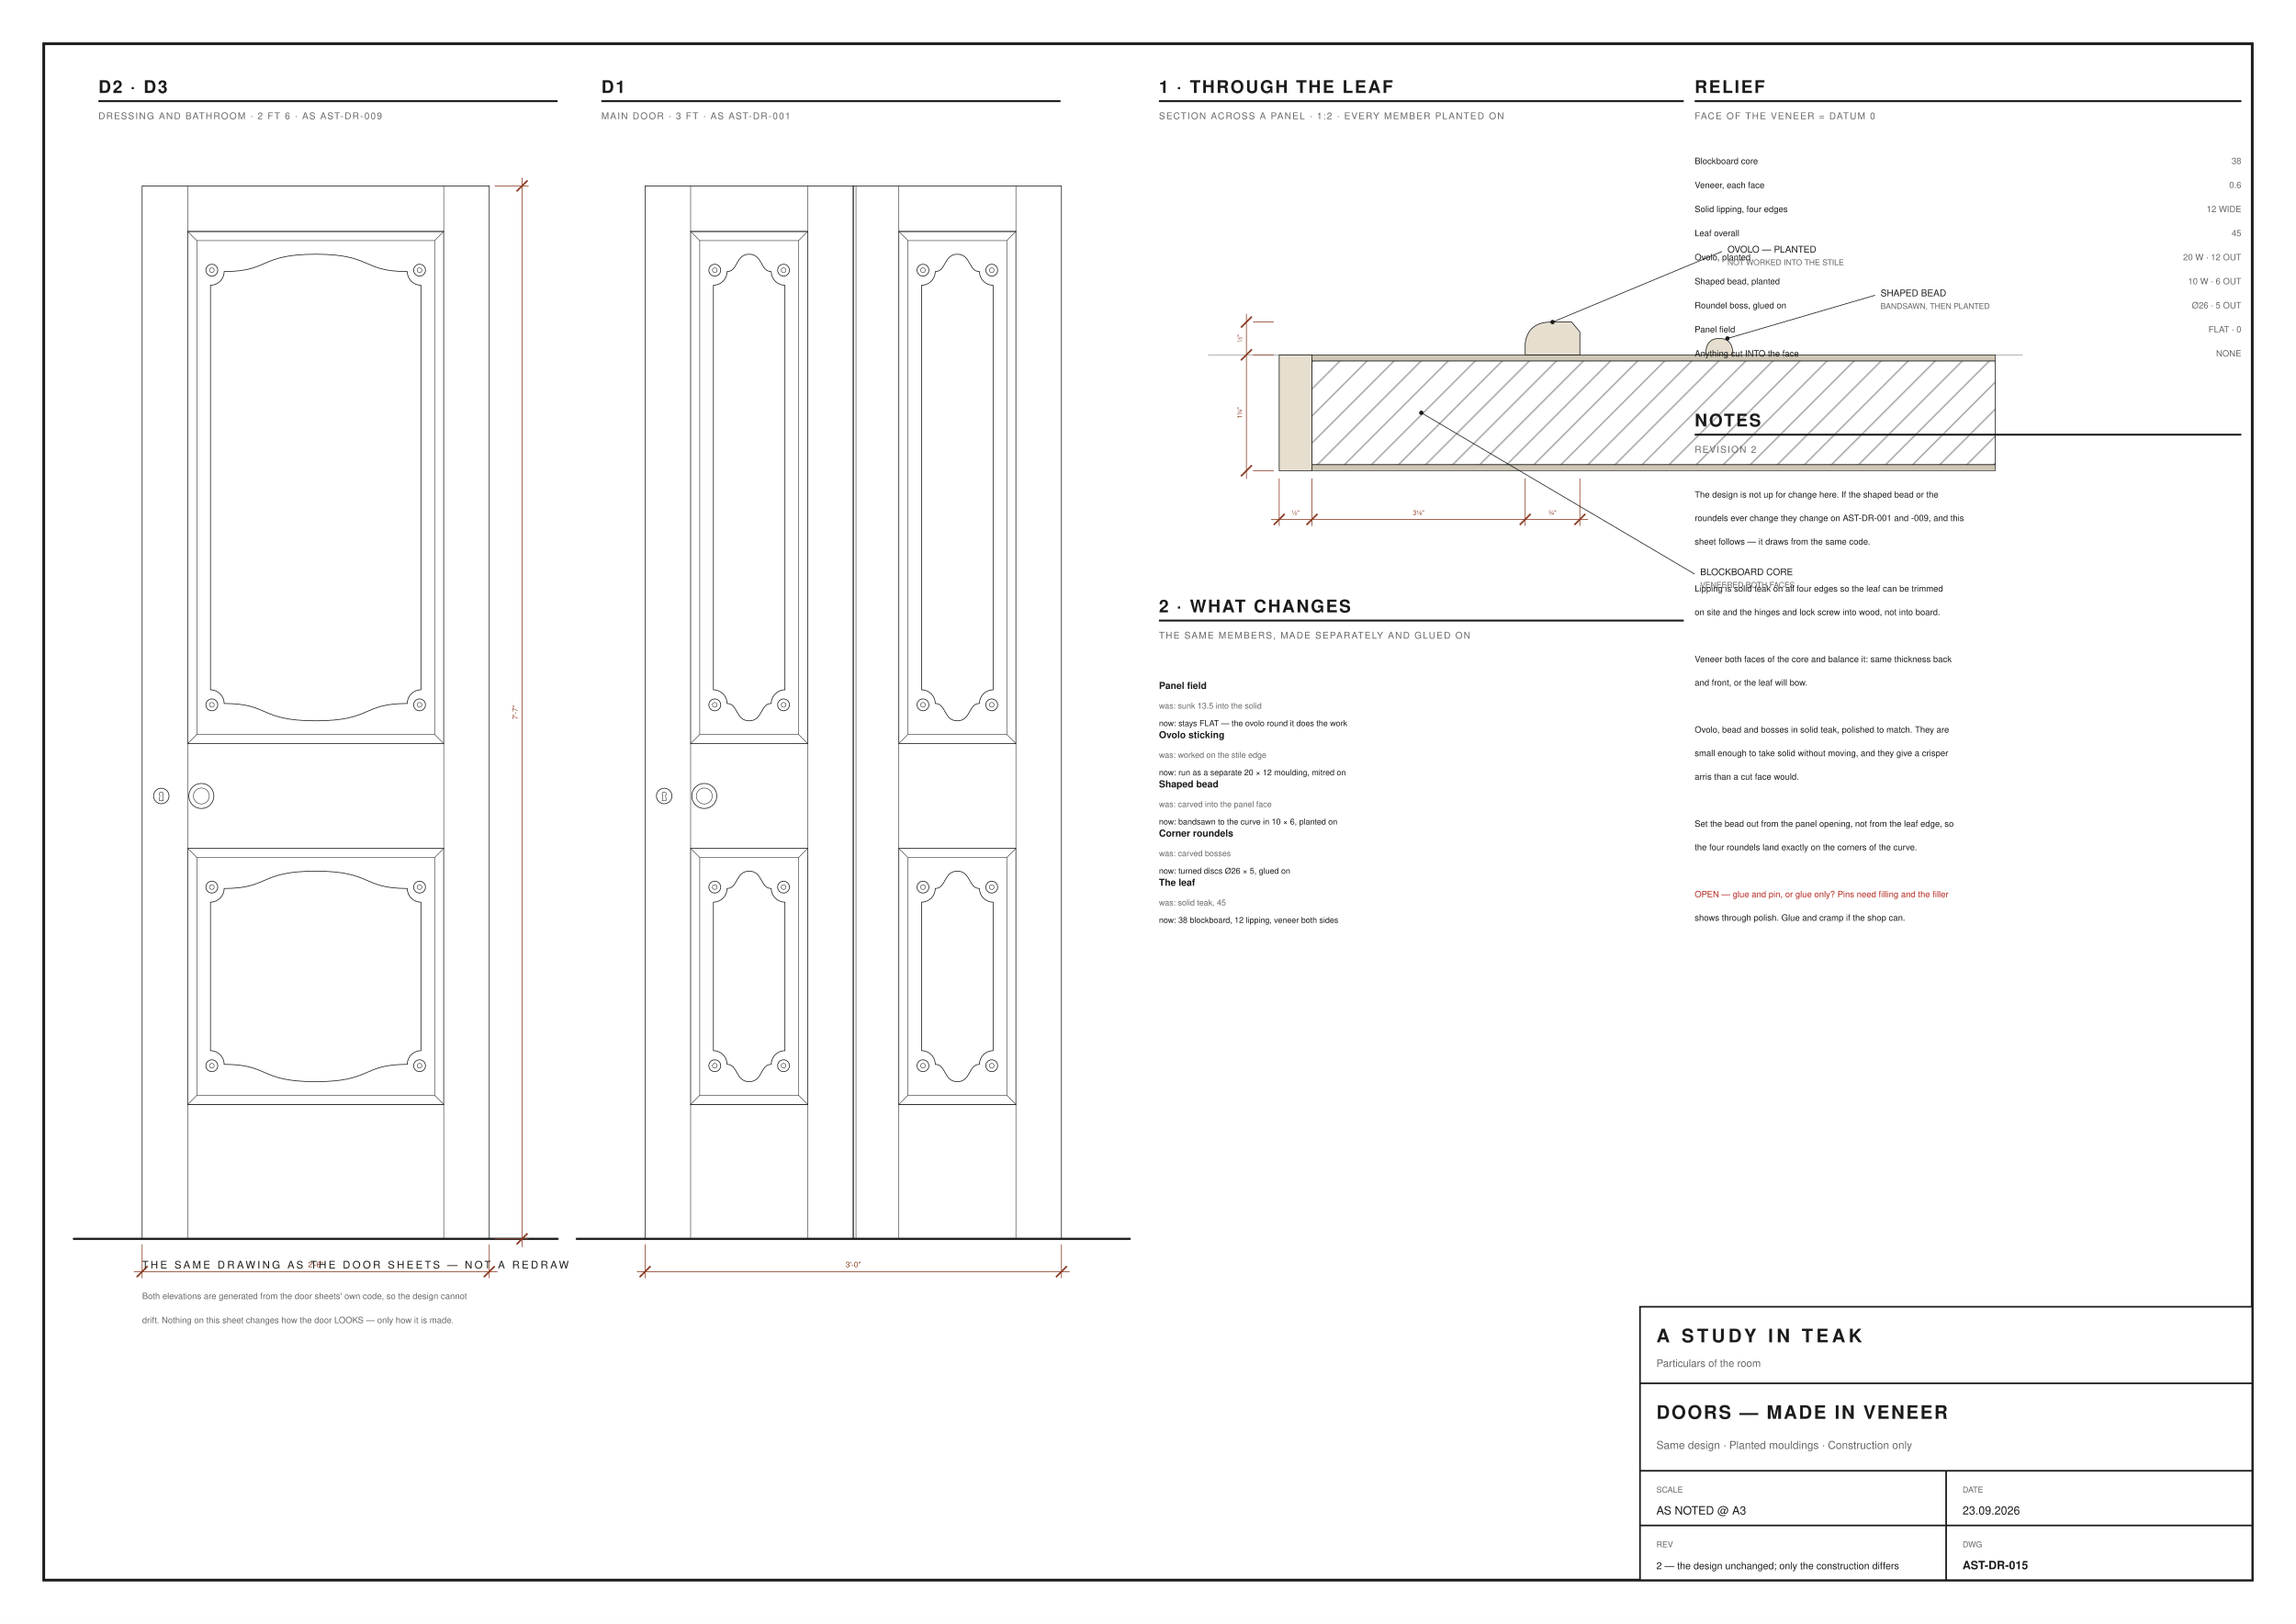
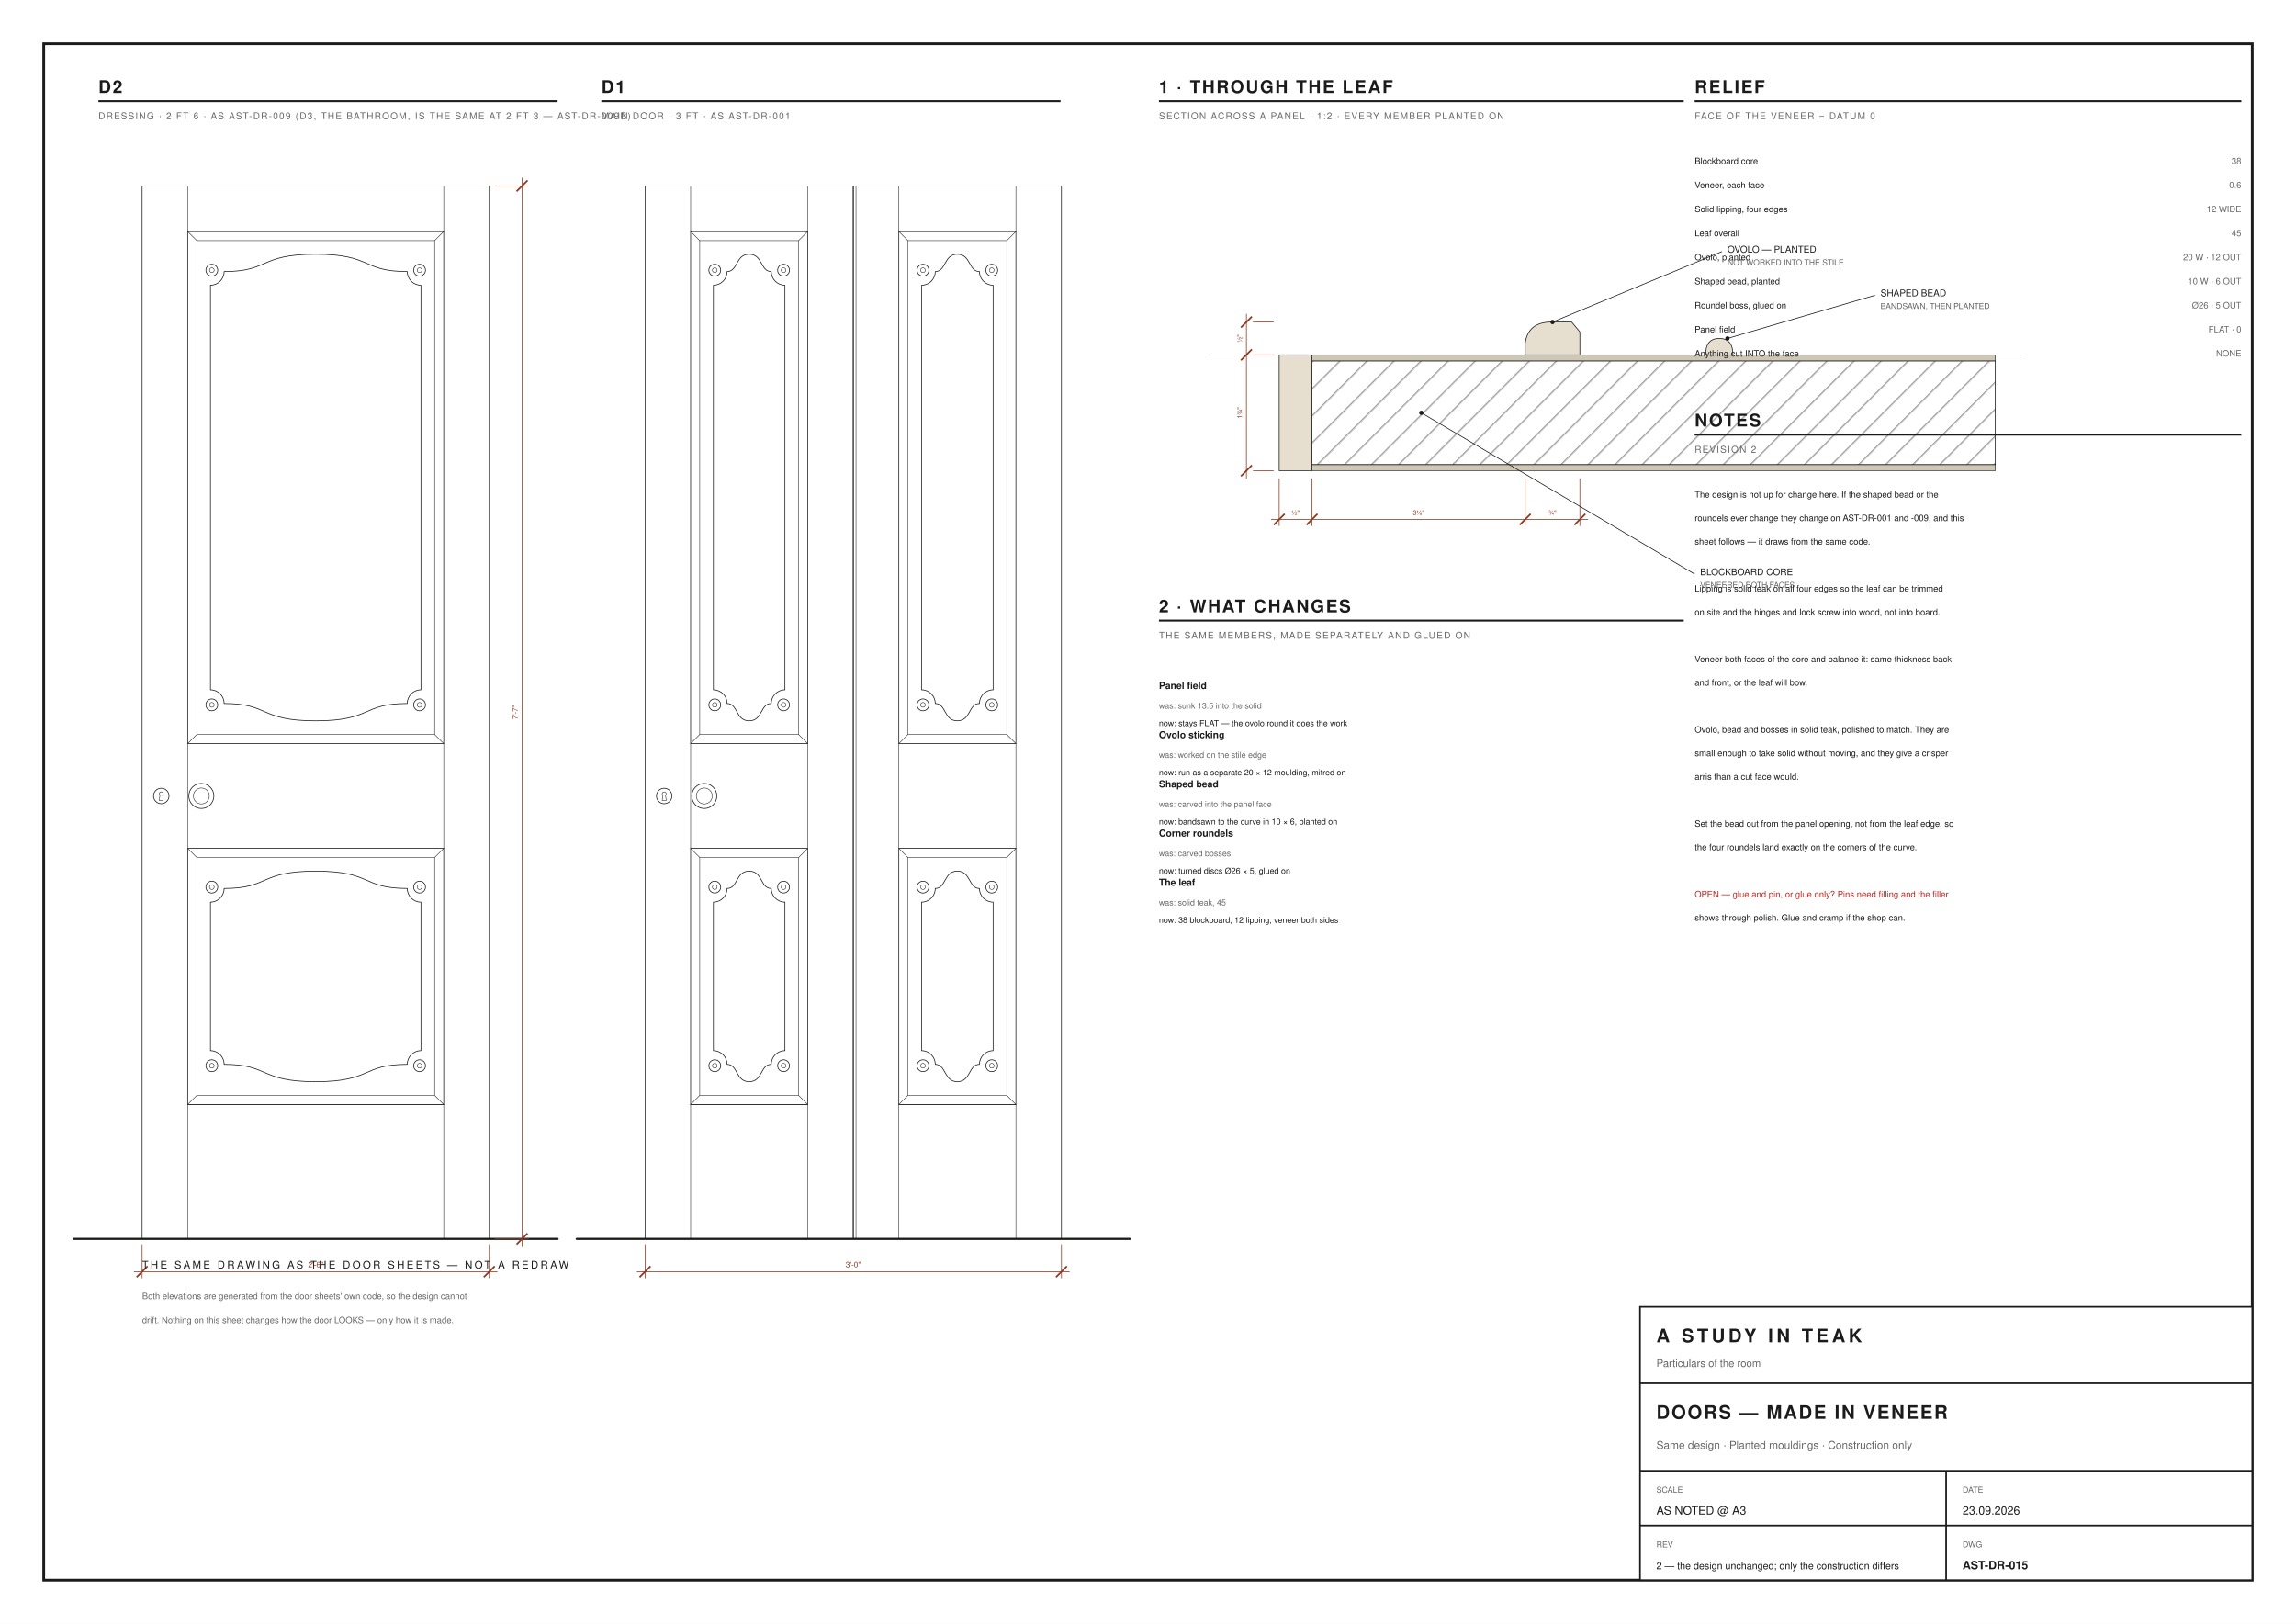
<svg xmlns="http://www.w3.org/2000/svg" viewBox="0 0 420 297" class="sheet">
  <style>.dk-mm{display:none}</style>
  <rect x="0" y="0" width="420" height="297" fill="#fff" />
  <rect x="8" y="8" width="404" height="281" fill="none" stroke="#1b1b1b" stroke-width="0.5" />
  <defs>
    <pattern id="hatchDV" patternUnits="userSpaceOnUse" width="7" height="7" patternTransform="rotate(45)">
      <line x1="0" y1="0" x2="0" y2="7" stroke="#a5a5a5" stroke-width="1" />
    </pattern>
  </defs>
-   <text x="18" y="17" font-size="3.2" text-anchor="start" fill="#1b1b1b" font-weight="700" letter-spacing="0.3" font-family="Helvetica, Arial, sans-serif">D2 · D3</text>
+   <text x="18" y="17" font-size="3.2" text-anchor="start" fill="#1b1b1b" font-weight="700" letter-spacing="0.3" font-family="Helvetica, Arial, sans-serif">D2</text>
  <line x1="18" y1="18.5" x2="102" y2="18.5" stroke="#1b1b1b" stroke-width="0.35" />
-   <text x="18" y="21.8" font-size="1.7" text-anchor="start" fill="#666" font-weight="400" letter-spacing="0.2" font-family="Helvetica, Arial, sans-serif">DRESSING AND BATHROOM · 2 FT 6 · AS AST-DR-009</text>
+   <text x="18" y="21.8" font-size="1.7" text-anchor="start" fill="#666" font-weight="400" letter-spacing="0.2" font-family="Helvetica, Arial, sans-serif">DRESSING · 2 FT 6 · AS AST-DR-009 (D3, THE BATHROOM, IS THE SAME AT 2 FT 3 — AST-DR-009B)</text>
  <g transform="translate(26 34) scale(0.08333333)" stroke="#1b1b1b" stroke-width="3.6" fill="none" stroke-linejoin="round" stroke-linecap="round">
    <g stroke-width="1.56">
      <rect x="0" y="0" width="762" height="2311" />
      <g stroke-width="1.092">
        <line x1="100" y1="100" x2="662" y2="100" />
        <line x1="100" y1="2016" x2="662" y2="2016" />
        <line x1="100" y1="1224" x2="100" y2="1454" />
        <line x1="662" y1="1224" x2="662" y2="1454" />
        <line x1="100" y1="0" x2="100" y2="100" />
        <line x1="662" y1="0" x2="662" y2="100" />
        <line x1="100" y1="2016" x2="100" y2="2311" />
        <line x1="662" y1="2016" x2="662" y2="2311" />
      </g>
      <rect x="100" y="100" width="562" height="1124" />
      <g stroke-width="1.092">
        <rect x="120" y="120" width="522" height="1084" />
        <line x1="100" y1="100" x2="120" y2="120" />
        <line x1="662" y1="100" x2="642" y2="120" />
        <line x1="100" y1="1224" x2="120" y2="1204" />
        <line x1="662" y1="1224" x2="642" y2="1204" />
      </g>
      <path d="M 150 1106 L 150 218 A 30 30 0 0 0 180 188 C 280.5 188 256.38 150 381 150 C 505.62 150 481.5 188 582 188 A 30 30 0 0 0 612 218 L 612 1106 A 30 30 0 0 0 582 1136 C 481.5 1136 505.62 1174 381 1174 C 256.38 1174 280.5 1136 180 1136 A 30 30 0 0 0 150 1106 Z" />
      <circle cx="153" cy="185" r="13" />
      <circle cx="153" cy="185" r="5.2" stroke-width="1.092" />
      <circle cx="609" cy="185" r="13" />
      <circle cx="609" cy="185" r="5.2" stroke-width="1.092" />
      <circle cx="153" cy="1139" r="13" />
      <circle cx="153" cy="1139" r="5.2" stroke-width="1.092" />
      <circle cx="609" cy="1139" r="13" />
      <circle cx="609" cy="1139" r="5.2" stroke-width="1.092" />
      <rect x="100" y="1454" width="562" height="562" />
      <g stroke-width="1.092">
        <rect x="120" y="1474" width="522" height="522" />
        <line x1="100" y1="1454" x2="120" y2="1474" />
        <line x1="662" y1="1454" x2="642" y2="1474" />
        <line x1="100" y1="2016" x2="120" y2="1996" />
        <line x1="662" y1="2016" x2="642" y2="1996" />
      </g>
      <path d="M 150 1898 L 150 1572 A 30 30 0 0 0 180 1542 C 280.5 1542 256.38 1504 381 1504 C 505.62 1504 481.5 1542 582 1542 A 30 30 0 0 0 612 1572 L 612 1898 A 30 30 0 0 0 582 1928 C 481.5 1928 505.62 1966 381 1966 C 256.38 1966 280.5 1928 180 1928 A 30 30 0 0 0 150 1898 Z" />
      <circle cx="153" cy="1539" r="13" />
      <circle cx="153" cy="1539" r="5.2" stroke-width="1.092" />
      <circle cx="609" cy="1539" r="13" />
      <circle cx="609" cy="1539" r="5.2" stroke-width="1.092" />
      <circle cx="153" cy="1931" r="13" />
      <circle cx="153" cy="1931" r="5.2" stroke-width="1.092" />
      <circle cx="609" cy="1931" r="13" />
      <circle cx="609" cy="1931" r="5.2" stroke-width="1.092" />
      <circle cx="130" cy="1339" r="27.5" />
      <circle cx="130" cy="1339" r="17.5" stroke-width="1.092" />
      <circle cx="42" cy="1339" r="17" />
      <path stroke-width="1.092" d="M 39 1338 A 4.5 4.5 0 1 1 45 1338 L 46.5 1349 L 37.5 1349 Z" />
    </g>
    <line x1="-150" y1="2311" x2="912" y2="2311" stroke-width="4.68" />
  </g>
  <g class="dk-dim">
    <g stroke="#8a3a22" stroke-width="0.13">
      <line x1="24.5" y1="232.58" x2="91" y2="232.58" />
      <line x1="26" y1="227.58" x2="26" y2="233.78" />
      <line x1="25" y1="233.58" x2="27" y2="231.58" stroke-width="0.3" />
      <line x1="89.5" y1="227.58" x2="89.5" y2="233.78" />
      <line x1="88.5" y1="233.58" x2="90.5" y2="231.58" stroke-width="0.3" />
    </g>
    <text x="57.75" y="231.78" font-size="1.4" text-anchor="middle" fill="#8a3a22" font-weight="400" letter-spacing="0" font-family="Helvetica, Arial, sans-serif" class="dk-mm">762</text>
    <text x="57.75" y="231.78" font-size="1.4" text-anchor="middle" fill="#8a3a22" font-weight="400" letter-spacing="0" font-family="Helvetica, Arial, sans-serif" class="dk-in">2'-6"</text>
  </g>
  <g class="dk-dim">
    <g stroke="#8a3a22" stroke-width="0.13">
      <line x1="95.5" y1="32.5" x2="95.5" y2="228.08" />
      <line x1="90.5" y1="34" x2="96.7" y2="34" />
      <line x1="94.5" y1="35" x2="96.5" y2="33" stroke-width="0.3" />
      <line x1="90.5" y1="226.58" x2="96.7" y2="226.58" />
      <line x1="94.5" y1="227.58" x2="96.5" y2="225.58" stroke-width="0.3" />
    </g>
    <text x="94.7" y="130.29" font-size="1.3" text-anchor="middle" fill="#8a3a22" font-weight="400" letter-spacing="0" font-family="Helvetica, Arial, sans-serif" class="dk-mm" transform="rotate(-90 94.7 130.29)">2311</text>
    <text x="94.7" y="130.29" font-size="1.3" text-anchor="middle" fill="#8a3a22" font-weight="400" letter-spacing="0" font-family="Helvetica, Arial, sans-serif" class="dk-in" transform="rotate(-90 94.7 130.29)">7'-7"</text>
  </g>
  <text x="110" y="17" font-size="3.2" text-anchor="start" fill="#1b1b1b" font-weight="700" letter-spacing="0.3" font-family="Helvetica, Arial, sans-serif">D1</text>
  <line x1="110" y1="18.5" x2="194" y2="18.5" stroke="#1b1b1b" stroke-width="0.35" />
  <text x="110" y="21.8" font-size="1.7" text-anchor="start" fill="#666" font-weight="400" letter-spacing="0.2" font-family="Helvetica, Arial, sans-serif">MAIN DOOR · 3 FT · AS AST-DR-001</text>
  <g transform="translate(118 34) scale(0.08333333)" stroke="#1b1b1b" stroke-width="3.6" fill="none" stroke-linejoin="round" stroke-linecap="round">
    <g stroke-width="1.56">
      <rect x="0" y="0" width="457" height="2311" />
      <g stroke-width="1.092">
        <line x1="100" y1="100" x2="357" y2="100" />
        <line x1="100" y1="2016" x2="357" y2="2016" />
        <line x1="100" y1="1224" x2="100" y2="1454" />
        <line x1="357" y1="1224" x2="357" y2="1454" />
        <line x1="100" y1="0" x2="100" y2="100" />
        <line x1="357" y1="0" x2="357" y2="100" />
        <line x1="100" y1="2016" x2="100" y2="2311" />
        <line x1="357" y1="2016" x2="357" y2="2311" />
      </g>
      <rect x="100" y="100" width="257" height="1124" />
      <g stroke-width="1.092">
        <rect x="120" y="120" width="217" height="1084" />
        <line x1="100" y1="100" x2="120" y2="120" />
        <line x1="357" y1="100" x2="337" y2="120" />
        <line x1="100" y1="1224" x2="120" y2="1204" />
        <line x1="357" y1="1224" x2="337" y2="1204" />
      </g>
      <path d="M 150 1106 L 150 218 A 30 30 0 0 0 180 188 C 204.25 188 198.43 150 228.5 150 C 258.57 150 252.75 188 277 188 A 30 30 0 0 0 307 218 L 307 1106 A 30 30 0 0 0 277 1136 C 252.75 1136 258.57 1174 228.5 1174 C 198.43 1174 204.25 1136 180 1136 A 30 30 0 0 0 150 1106 Z" />
      <circle cx="153" cy="185" r="13" />
      <circle cx="153" cy="185" r="5.2" stroke-width="1.092" />
      <circle cx="304" cy="185" r="13" />
      <circle cx="304" cy="185" r="5.2" stroke-width="1.092" />
      <circle cx="153" cy="1139" r="13" />
      <circle cx="153" cy="1139" r="5.2" stroke-width="1.092" />
      <circle cx="304" cy="1139" r="13" />
      <circle cx="304" cy="1139" r="5.2" stroke-width="1.092" />
      <rect x="100" y="1454" width="257" height="562" />
      <g stroke-width="1.092">
        <rect x="120" y="1474" width="217" height="522" />
        <line x1="100" y1="1454" x2="120" y2="1474" />
        <line x1="357" y1="1454" x2="337" y2="1474" />
        <line x1="100" y1="2016" x2="120" y2="1996" />
        <line x1="357" y1="2016" x2="337" y2="1996" />
      </g>
      <path d="M 150 1898 L 150 1572 A 30 30 0 0 0 180 1542 C 204.25 1542 198.43 1504 228.5 1504 C 258.57 1504 252.75 1542 277 1542 A 30 30 0 0 0 307 1572 L 307 1898 A 30 30 0 0 0 277 1928 C 252.75 1928 258.57 1966 228.5 1966 C 198.43 1966 204.25 1928 180 1928 A 30 30 0 0 0 150 1898 Z" />
      <circle cx="153" cy="1539" r="13" />
      <circle cx="153" cy="1539" r="5.2" stroke-width="1.092" />
      <circle cx="304" cy="1539" r="13" />
      <circle cx="304" cy="1539" r="5.2" stroke-width="1.092" />
      <circle cx="153" cy="1931" r="13" />
      <circle cx="153" cy="1931" r="5.2" stroke-width="1.092" />
      <circle cx="304" cy="1931" r="13" />
      <circle cx="304" cy="1931" r="5.2" stroke-width="1.092" />
      <circle cx="130" cy="1339" r="27.5" />
      <circle cx="130" cy="1339" r="17.5" stroke-width="1.092" />
      <circle cx="42" cy="1339" r="17" />
      <path stroke-width="1.092" d="M 39 1338 A 4.5 4.5 0 1 1 45 1338 L 46.5 1349 L 37.5 1349 Z" />
      <rect x="457" y="0" width="457" height="2311" />
      <g stroke-width="1.092">
        <line x1="557" y1="100" x2="814" y2="100" />
        <line x1="557" y1="2016" x2="814" y2="2016" />
        <line x1="557" y1="1224" x2="557" y2="1454" />
        <line x1="814" y1="1224" x2="814" y2="1454" />
        <line x1="557" y1="0" x2="557" y2="100" />
        <line x1="814" y1="0" x2="814" y2="100" />
        <line x1="557" y1="2016" x2="557" y2="2311" />
        <line x1="814" y1="2016" x2="814" y2="2311" />
      </g>
      <rect x="557" y="100" width="257" height="1124" />
      <g stroke-width="1.092">
        <rect x="577" y="120" width="217" height="1084" />
        <line x1="557" y1="100" x2="577" y2="120" />
        <line x1="814" y1="100" x2="794" y2="120" />
        <line x1="557" y1="1224" x2="577" y2="1204" />
        <line x1="814" y1="1224" x2="794" y2="1204" />
      </g>
      <path d="M 607 1106 L 607 218 A 30 30 0 0 0 637 188 C 661.25 188 655.43 150 685.5 150 C 715.57 150 709.75 188 734 188 A 30 30 0 0 0 764 218 L 764 1106 A 30 30 0 0 0 734 1136 C 709.75 1136 715.57 1174 685.5 1174 C 655.43 1174 661.25 1136 637 1136 A 30 30 0 0 0 607 1106 Z" />
      <circle cx="610" cy="185" r="13" />
      <circle cx="610" cy="185" r="5.2" stroke-width="1.092" />
      <circle cx="761" cy="185" r="13" />
      <circle cx="761" cy="185" r="5.2" stroke-width="1.092" />
      <circle cx="610" cy="1139" r="13" />
      <circle cx="610" cy="1139" r="5.2" stroke-width="1.092" />
      <circle cx="761" cy="1139" r="13" />
      <circle cx="761" cy="1139" r="5.2" stroke-width="1.092" />
      <rect x="557" y="1454" width="257" height="562" />
      <g stroke-width="1.092">
        <rect x="577" y="1474" width="217" height="522" />
        <line x1="557" y1="1454" x2="577" y2="1474" />
        <line x1="814" y1="1454" x2="794" y2="1474" />
        <line x1="557" y1="2016" x2="577" y2="1996" />
        <line x1="814" y1="2016" x2="794" y2="1996" />
      </g>
      <path d="M 607 1898 L 607 1572 A 30 30 0 0 0 637 1542 C 661.25 1542 655.43 1504 685.5 1504 C 715.57 1504 709.75 1542 734 1542 A 30 30 0 0 0 764 1572 L 764 1898 A 30 30 0 0 0 734 1928 C 709.75 1928 715.57 1966 685.5 1966 C 655.43 1966 661.25 1928 637 1928 A 30 30 0 0 0 607 1898 Z" />
      <circle cx="610" cy="1539" r="13" />
      <circle cx="610" cy="1539" r="5.2" stroke-width="1.092" />
      <circle cx="761" cy="1539" r="13" />
      <circle cx="761" cy="1539" r="5.2" stroke-width="1.092" />
      <circle cx="610" cy="1931" r="13" />
      <circle cx="610" cy="1931" r="5.2" stroke-width="1.092" />
      <circle cx="761" cy="1931" r="13" />
      <circle cx="761" cy="1931" r="5.2" stroke-width="1.092" />
      <line x1="463" y1="0" x2="463" y2="2311" stroke-width="1.092" />
    </g>
    <line x1="-150" y1="2311" x2="1064" y2="2311" stroke-width="4.68" />
  </g>
  <g class="dk-dim">
    <g stroke="#8a3a22" stroke-width="0.13">
      <line x1="116.5" y1="232.58" x2="195.67" y2="232.58" />
      <line x1="118" y1="227.58" x2="118" y2="233.78" />
      <line x1="117" y1="233.58" x2="119" y2="231.58" stroke-width="0.3" />
      <line x1="194.17" y1="227.58" x2="194.17" y2="233.78" />
      <line x1="193.17" y1="233.58" x2="195.17" y2="231.58" stroke-width="0.3" />
    </g>
    <text x="156.08" y="231.78" font-size="1.4" text-anchor="middle" fill="#8a3a22" font-weight="400" letter-spacing="0" font-family="Helvetica, Arial, sans-serif" class="dk-mm">914</text>
    <text x="156.08" y="231.78" font-size="1.4" text-anchor="middle" fill="#8a3a22" font-weight="400" letter-spacing="0" font-family="Helvetica, Arial, sans-serif" class="dk-in">3'-0"</text>
  </g>
  <text x="26" y="232" font-size="1.9" text-anchor="start" fill="#1b1b1b" font-weight="400" letter-spacing="0.4" font-family="Helvetica, Arial, sans-serif">THE SAME DRAWING AS THE DOOR SHEETS — NOT A REDRAW</text>
  <text x="26" y="237.6" font-size="1.6" text-anchor="start" fill="#666" font-weight="400" letter-spacing="0" font-family="Helvetica, Arial, sans-serif">Both elevations are generated from the door sheets' own code, so the design cannot</text>
  <text x="26" y="242" font-size="1.6" text-anchor="start" fill="#666" font-weight="400" letter-spacing="0" font-family="Helvetica, Arial, sans-serif">drift. Nothing on this sheet changes how the door LOOKS — only how it is made.</text>
  <text x="212" y="17" font-size="3.2" text-anchor="start" fill="#1b1b1b" font-weight="700" letter-spacing="0.3" font-family="Helvetica, Arial, sans-serif">1 · THROUGH THE LEAF</text>
  <line x1="212" y1="18.5" x2="308" y2="18.5" stroke="#1b1b1b" stroke-width="0.35" />
  <text x="212" y="21.8" font-size="1.7" text-anchor="start" fill="#666" font-weight="400" letter-spacing="0.2" font-family="Helvetica, Arial, sans-serif">SECTION ACROSS A PANEL · 1:2 · EVERY MEMBER PLANTED ON</text>
  <g transform="translate(240 66) scale(0.5)" stroke="#1b1b1b" stroke-width="0.6" fill="none" stroke-linejoin="round" stroke-linecap="round">
    <rect x="0" y="0" width="250" height="38" fill="url(#hatchDV)" stroke-width="0.264" />
    <rect x="0" y="-2.2" width="250" height="2.2" fill="#cfc7b6" stroke-width="0.216" />
    <rect x="0" y="38" width="250" height="2.2" fill="#cfc7b6" stroke-width="0.216" />
    <rect x="-12" y="-2.2" width="12" height="42.4" fill="#e6dfd0" stroke-width="0.264" />
    <path d="M 78 -2.2 L 78 -6.4 Q 79 -14.2 87.6 -14.2 L 95 -14.2 L 98 -10.6 L 98 -2.2 Z" fill="#e6dfd0" stroke-width="0.264" />
    <path d="M 144 -2.2 Q 144 -8.2 149 -8.2 Q 154 -8.2 154 -2.2 Z" fill="#e6dfd0" stroke-width="0.264" />
    <line x1="-38" y1="-2.2" x2="260" y2="-2.2" stroke-width="0.096" />
  </g>
  <g class="dk-dim">
    <g stroke="#8a3a22" stroke-width="0.13">
      <line x1="232.5" y1="95" x2="290.5" y2="95" />
      <line x1="234" y1="87.5" x2="234" y2="96.2" />
      <line x1="233" y1="96" x2="235" y2="94" stroke-width="0.3" />
      <line x1="240" y1="87.5" x2="240" y2="96.2" />
      <line x1="239" y1="96" x2="241" y2="94" stroke-width="0.3" />
      <line x1="279" y1="87.5" x2="279" y2="96.2" />
      <line x1="278" y1="96" x2="280" y2="94" stroke-width="0.3" />
      <line x1="289" y1="87.5" x2="289" y2="96.2" />
      <line x1="288" y1="96" x2="290" y2="94" stroke-width="0.3" />
    </g>
    <text x="237" y="94.2" font-size="1.2" text-anchor="middle" fill="#8a3a22" font-weight="400" letter-spacing="0" font-family="Helvetica, Arial, sans-serif" class="dk-mm">12</text>
    <text x="237" y="94.2" font-size="1.2" text-anchor="middle" fill="#8a3a22" font-weight="400" letter-spacing="0" font-family="Helvetica, Arial, sans-serif" class="dk-in">½"</text>
    <text x="259.5" y="94.2" font-size="1.2" text-anchor="middle" fill="#8a3a22" font-weight="400" letter-spacing="0" font-family="Helvetica, Arial, sans-serif" class="dk-mm">78</text>
    <text x="259.5" y="94.2" font-size="1.2" text-anchor="middle" fill="#8a3a22" font-weight="400" letter-spacing="0" font-family="Helvetica, Arial, sans-serif" class="dk-in">3⅛"</text>
    <text x="284" y="94.2" font-size="1.2" text-anchor="middle" fill="#8a3a22" font-weight="400" letter-spacing="0" font-family="Helvetica, Arial, sans-serif" class="dk-mm">20</text>
    <text x="284" y="94.2" font-size="1.2" text-anchor="middle" fill="#8a3a22" font-weight="400" letter-spacing="0" font-family="Helvetica, Arial, sans-serif" class="dk-in">¾"</text>
  </g>
  <g class="dk-dim">
    <g stroke="#8a3a22" stroke-width="0.13">
      <line x1="228" y1="57.4" x2="228" y2="87.6" />
      <line x1="233" y1="58.9" x2="229.2" y2="58.9" />
      <line x1="227" y1="59.9" x2="229" y2="57.9" stroke-width="0.3" />
      <line x1="233" y1="64.9" x2="229.2" y2="64.9" />
      <line x1="227" y1="65.9" x2="229" y2="63.9" stroke-width="0.3" />
      <line x1="233" y1="86.1" x2="229.2" y2="86.1" />
      <line x1="227" y1="87.1" x2="229" y2="85.1" stroke-width="0.3" />
    </g>
    <text x="227.2" y="61.9" font-size="1.2" text-anchor="middle" fill="#8a3a22" font-weight="400" letter-spacing="0" font-family="Helvetica, Arial, sans-serif" class="dk-mm" transform="rotate(-90 227.2 61.9)">12</text>
    <text x="227.2" y="61.9" font-size="1.2" text-anchor="middle" fill="#8a3a22" font-weight="400" letter-spacing="0" font-family="Helvetica, Arial, sans-serif" class="dk-in" transform="rotate(-90 227.2 61.9)">½"</text>
    <text x="227.2" y="75.5" font-size="1.2" text-anchor="middle" fill="#8a3a22" font-weight="400" letter-spacing="0" font-family="Helvetica, Arial, sans-serif" class="dk-mm" transform="rotate(-90 227.2 75.5)">45</text>
    <text x="227.2" y="75.5" font-size="1.2" text-anchor="middle" fill="#8a3a22" font-weight="400" letter-spacing="0" font-family="Helvetica, Arial, sans-serif" class="dk-in" transform="rotate(-90 227.2 75.5)">1¾"</text>
  </g>
  <line x1="284" y1="58.9" x2="315" y2="46" stroke="#1b1b1b" stroke-width="0.13" />
  <circle cx="284" cy="58.9" r="0.4" fill="#1b1b1b" />
  <text x="316" y="46.2" font-size="1.7" text-anchor="start" fill="#1b1b1b" font-weight="400" letter-spacing="0" font-family="Helvetica, Arial, sans-serif">OVOLO — PLANTED</text>
  <text x="316" y="48.5" font-size="1.45" text-anchor="start" fill="#666" font-weight="400" letter-spacing="0" font-family="Helvetica, Arial, sans-serif">NOT WORKED INTO THE STILE</text>
  <line x1="316" y1="61.9" x2="343" y2="54" stroke="#1b1b1b" stroke-width="0.13" />
  <circle cx="316" cy="61.9" r="0.4" fill="#1b1b1b" />
  <text x="344" y="54.2" font-size="1.7" text-anchor="start" fill="#1b1b1b" font-weight="400" letter-spacing="0" font-family="Helvetica, Arial, sans-serif">SHAPED BEAD</text>
  <text x="344" y="56.5" font-size="1.45" text-anchor="start" fill="#666" font-weight="400" letter-spacing="0" font-family="Helvetica, Arial, sans-serif">BANDSAWN, THEN PLANTED</text>
  <line x1="260" y1="75.5" x2="310" y2="105" stroke="#1b1b1b" stroke-width="0.13" />
  <circle cx="260" cy="75.5" r="0.4" fill="#1b1b1b" />
  <text x="311" y="105.2" font-size="1.7" text-anchor="start" fill="#1b1b1b" font-weight="400" letter-spacing="0" font-family="Helvetica, Arial, sans-serif">BLOCKBOARD CORE</text>
  <text x="311" y="107.5" font-size="1.45" text-anchor="start" fill="#666" font-weight="400" letter-spacing="0" font-family="Helvetica, Arial, sans-serif">VENEERED BOTH FACES</text>
  <text x="212" y="112" font-size="3.2" text-anchor="start" fill="#1b1b1b" font-weight="700" letter-spacing="0.3" font-family="Helvetica, Arial, sans-serif">2 · WHAT CHANGES</text>
  <line x1="212" y1="113.5" x2="308" y2="113.5" stroke="#1b1b1b" stroke-width="0.35" />
  <text x="212" y="116.8" font-size="1.7" text-anchor="start" fill="#666" font-weight="400" letter-spacing="0.2" font-family="Helvetica, Arial, sans-serif">THE SAME MEMBERS, MADE SEPARATELY AND GLUED ON</text>
  <text x="212" y="126" font-size="1.75" text-anchor="start" fill="#1b1b1b" font-weight="700" letter-spacing="0" font-family="Helvetica, Arial, sans-serif">Panel field</text>
  <text x="212" y="129.6" font-size="1.5" text-anchor="start" fill="#666" font-weight="400" letter-spacing="0" font-family="Helvetica, Arial, sans-serif">was:   sunk 13.5 into the solid</text>
  <text x="212" y="132.8" font-size="1.5" text-anchor="start" fill="#1b1b1b" font-weight="400" letter-spacing="0" font-family="Helvetica, Arial, sans-serif">now:  stays FLAT — the ovolo round it does the work</text>
  <text x="212" y="135" font-size="1.75" text-anchor="start" fill="#1b1b1b" font-weight="700" letter-spacing="0" font-family="Helvetica, Arial, sans-serif">Ovolo sticking</text>
  <text x="212" y="138.6" font-size="1.5" text-anchor="start" fill="#666" font-weight="400" letter-spacing="0" font-family="Helvetica, Arial, sans-serif">was:   worked on the stile edge</text>
  <text x="212" y="141.8" font-size="1.5" text-anchor="start" fill="#1b1b1b" font-weight="400" letter-spacing="0" font-family="Helvetica, Arial, sans-serif">now:  run as a separate 20 × 12 moulding, mitred on</text>
  <text x="212" y="144" font-size="1.75" text-anchor="start" fill="#1b1b1b" font-weight="700" letter-spacing="0" font-family="Helvetica, Arial, sans-serif">Shaped bead</text>
  <text x="212" y="147.6" font-size="1.5" text-anchor="start" fill="#666" font-weight="400" letter-spacing="0" font-family="Helvetica, Arial, sans-serif">was:   carved into the panel face</text>
  <text x="212" y="150.8" font-size="1.5" text-anchor="start" fill="#1b1b1b" font-weight="400" letter-spacing="0" font-family="Helvetica, Arial, sans-serif">now:  bandsawn to the curve in 10 × 6, planted on</text>
  <text x="212" y="153" font-size="1.75" text-anchor="start" fill="#1b1b1b" font-weight="700" letter-spacing="0" font-family="Helvetica, Arial, sans-serif">Corner roundels</text>
  <text x="212" y="156.6" font-size="1.5" text-anchor="start" fill="#666" font-weight="400" letter-spacing="0" font-family="Helvetica, Arial, sans-serif">was:   carved bosses</text>
  <text x="212" y="159.8" font-size="1.5" text-anchor="start" fill="#1b1b1b" font-weight="400" letter-spacing="0" font-family="Helvetica, Arial, sans-serif">now:  turned discs Ø26 × 5, glued on</text>
  <text x="212" y="162" font-size="1.75" text-anchor="start" fill="#1b1b1b" font-weight="700" letter-spacing="0" font-family="Helvetica, Arial, sans-serif">The leaf</text>
  <text x="212" y="165.6" font-size="1.5" text-anchor="start" fill="#666" font-weight="400" letter-spacing="0" font-family="Helvetica, Arial, sans-serif">was:   solid teak, 45</text>
  <text x="212" y="168.8" font-size="1.5" text-anchor="start" fill="#1b1b1b" font-weight="400" letter-spacing="0" font-family="Helvetica, Arial, sans-serif">now:  38 blockboard, 12 lipping, veneer both sides</text>
  <text x="310" y="17" font-size="3.2" text-anchor="start" fill="#1b1b1b" font-weight="700" letter-spacing="0.3" font-family="Helvetica, Arial, sans-serif">RELIEF</text>
  <line x1="310" y1="18.5" x2="410" y2="18.5" stroke="#1b1b1b" stroke-width="0.35" />
  <text x="310" y="21.8" font-size="1.7" text-anchor="start" fill="#666" font-weight="400" letter-spacing="0.2" font-family="Helvetica, Arial, sans-serif">FACE OF THE VENEER = DATUM 0</text>
  <text x="310" y="30" font-size="1.6" text-anchor="start" fill="#1b1b1b" font-weight="400" letter-spacing="0" font-family="Helvetica, Arial, sans-serif">Blockboard core</text>
  <text x="410" y="30" font-size="1.6" text-anchor="end" fill="#666" font-weight="400" letter-spacing="0" font-family="Helvetica, Arial, sans-serif">38</text>
  <text x="310" y="34.4" font-size="1.6" text-anchor="start" fill="#1b1b1b" font-weight="400" letter-spacing="0" font-family="Helvetica, Arial, sans-serif">Veneer, each face</text>
  <text x="410" y="34.4" font-size="1.6" text-anchor="end" fill="#666" font-weight="400" letter-spacing="0" font-family="Helvetica, Arial, sans-serif">0.6</text>
  <text x="310" y="38.8" font-size="1.6" text-anchor="start" fill="#1b1b1b" font-weight="400" letter-spacing="0" font-family="Helvetica, Arial, sans-serif">Solid lipping, four edges</text>
  <text x="410" y="38.8" font-size="1.6" text-anchor="end" fill="#666" font-weight="400" letter-spacing="0" font-family="Helvetica, Arial, sans-serif">12 WIDE</text>
  <text x="310" y="43.2" font-size="1.6" text-anchor="start" fill="#1b1b1b" font-weight="400" letter-spacing="0" font-family="Helvetica, Arial, sans-serif">Leaf overall</text>
  <text x="410" y="43.2" font-size="1.6" text-anchor="end" fill="#666" font-weight="400" letter-spacing="0" font-family="Helvetica, Arial, sans-serif">45</text>
  <text x="310" y="47.6" font-size="1.6" text-anchor="start" fill="#1b1b1b" font-weight="400" letter-spacing="0" font-family="Helvetica, Arial, sans-serif">Ovolo, planted</text>
  <text x="410" y="47.6" font-size="1.6" text-anchor="end" fill="#666" font-weight="400" letter-spacing="0" font-family="Helvetica, Arial, sans-serif">20 W · 12 OUT</text>
  <text x="310" y="52" font-size="1.6" text-anchor="start" fill="#1b1b1b" font-weight="400" letter-spacing="0" font-family="Helvetica, Arial, sans-serif">Shaped bead, planted</text>
  <text x="410" y="52" font-size="1.6" text-anchor="end" fill="#666" font-weight="400" letter-spacing="0" font-family="Helvetica, Arial, sans-serif">10 W · 6 OUT</text>
  <text x="310" y="56.4" font-size="1.6" text-anchor="start" fill="#1b1b1b" font-weight="400" letter-spacing="0" font-family="Helvetica, Arial, sans-serif">Roundel boss, glued on</text>
  <text x="410" y="56.4" font-size="1.6" text-anchor="end" fill="#666" font-weight="400" letter-spacing="0" font-family="Helvetica, Arial, sans-serif">Ø26 · 5 OUT</text>
  <text x="310" y="60.8" font-size="1.6" text-anchor="start" fill="#1b1b1b" font-weight="400" letter-spacing="0" font-family="Helvetica, Arial, sans-serif">Panel field</text>
  <text x="410" y="60.8" font-size="1.6" text-anchor="end" fill="#666" font-weight="400" letter-spacing="0" font-family="Helvetica, Arial, sans-serif">FLAT · 0</text>
  <text x="310" y="65.2" font-size="1.6" text-anchor="start" fill="#1b1b1b" font-weight="400" letter-spacing="0" font-family="Helvetica, Arial, sans-serif">Anything cut INTO the face</text>
  <text x="410" y="65.2" font-size="1.6" text-anchor="end" fill="#666" font-weight="400" letter-spacing="0" font-family="Helvetica, Arial, sans-serif">NONE</text>
  <text x="310" y="78" font-size="3.2" text-anchor="start" fill="#1b1b1b" font-weight="700" letter-spacing="0.3" font-family="Helvetica, Arial, sans-serif">NOTES</text>
  <line x1="310" y1="79.5" x2="410" y2="79.5" stroke="#1b1b1b" stroke-width="0.35" />
  <text x="310" y="82.8" font-size="1.7" text-anchor="start" fill="#666" font-weight="400" letter-spacing="0.2" font-family="Helvetica, Arial, sans-serif">REVISION 2</text>
  <text x="310" y="91" font-size="1.6" text-anchor="start" fill="#1b1b1b" font-weight="400" letter-spacing="0" font-family="Helvetica, Arial, sans-serif">The design is not up for change here. If the shaped bead or the</text>
  <text x="310" y="95.3" font-size="1.6" text-anchor="start" fill="#1b1b1b" font-weight="400" letter-spacing="0" font-family="Helvetica, Arial, sans-serif">roundels ever change they change on AST-DR-001 and -009, and this</text>
  <text x="310" y="99.6" font-size="1.6" text-anchor="start" fill="#1b1b1b" font-weight="400" letter-spacing="0" font-family="Helvetica, Arial, sans-serif">sheet follows — it draws from the same code.</text>
  <text x="310" y="103.9" font-size="1.6" text-anchor="start" fill="#1b1b1b" font-weight="400" letter-spacing="0" font-family="Helvetica, Arial, sans-serif" />
  <text x="310" y="108.2" font-size="1.6" text-anchor="start" fill="#1b1b1b" font-weight="400" letter-spacing="0" font-family="Helvetica, Arial, sans-serif">Lipping is solid teak on all four edges so the leaf can be trimmed</text>
  <text x="310" y="112.5" font-size="1.6" text-anchor="start" fill="#1b1b1b" font-weight="400" letter-spacing="0" font-family="Helvetica, Arial, sans-serif">on site and the hinges and lock screw into wood, not into board.</text>
  <text x="310" y="116.8" font-size="1.6" text-anchor="start" fill="#1b1b1b" font-weight="400" letter-spacing="0" font-family="Helvetica, Arial, sans-serif" />
  <text x="310" y="121.1" font-size="1.6" text-anchor="start" fill="#1b1b1b" font-weight="400" letter-spacing="0" font-family="Helvetica, Arial, sans-serif">Veneer both faces of the core and balance it: same thickness back</text>
  <text x="310" y="125.4" font-size="1.6" text-anchor="start" fill="#1b1b1b" font-weight="400" letter-spacing="0" font-family="Helvetica, Arial, sans-serif">and front, or the leaf will bow.</text>
  <text x="310" y="129.7" font-size="1.6" text-anchor="start" fill="#1b1b1b" font-weight="400" letter-spacing="0" font-family="Helvetica, Arial, sans-serif" />
  <text x="310" y="134" font-size="1.6" text-anchor="start" fill="#1b1b1b" font-weight="400" letter-spacing="0" font-family="Helvetica, Arial, sans-serif">Ovolo, bead and bosses in solid teak, polished to match. They are</text>
  <text x="310" y="138.3" font-size="1.6" text-anchor="start" fill="#1b1b1b" font-weight="400" letter-spacing="0" font-family="Helvetica, Arial, sans-serif">small enough to take solid without moving, and they give a crisper</text>
  <text x="310" y="142.6" font-size="1.6" text-anchor="start" fill="#1b1b1b" font-weight="400" letter-spacing="0" font-family="Helvetica, Arial, sans-serif">arris than a cut face would.</text>
  <text x="310" y="146.9" font-size="1.6" text-anchor="start" fill="#1b1b1b" font-weight="400" letter-spacing="0" font-family="Helvetica, Arial, sans-serif" />
  <text x="310" y="151.2" font-size="1.6" text-anchor="start" fill="#1b1b1b" font-weight="400" letter-spacing="0" font-family="Helvetica, Arial, sans-serif">Set the bead out from the panel opening, not from the leaf edge, so</text>
  <text x="310" y="155.5" font-size="1.6" text-anchor="start" fill="#1b1b1b" font-weight="400" letter-spacing="0" font-family="Helvetica, Arial, sans-serif">the four roundels land exactly on the corners of the curve.</text>
  <text x="310" y="159.8" font-size="1.6" text-anchor="start" fill="#1b1b1b" font-weight="400" letter-spacing="0" font-family="Helvetica, Arial, sans-serif" />
  <text x="310" y="164.1" font-size="1.6" text-anchor="start" fill="#b3261e" font-weight="400" letter-spacing="0" font-family="Helvetica, Arial, sans-serif">OPEN — glue and pin, or glue only? Pins need filling and the filler</text>
  <text x="310" y="168.4" font-size="1.6" text-anchor="start" fill="#1b1b1b" font-weight="400" letter-spacing="0" font-family="Helvetica, Arial, sans-serif">   shows through polish. Glue and cramp if the shop can.</text>
  <g data-tb="1">
    <g stroke="#1b1b1b" stroke-width="0.3" fill="none">
      <rect x="300" y="239" width="112" height="50" fill="#fff" />
      <line x1="300" y1="253" x2="412" y2="253" />
      <line x1="300" y1="269" x2="412" y2="269" />
      <line x1="300" y1="279" x2="412" y2="279" />
      <line x1="356" y1="269" x2="356" y2="289" />
    </g>
    <text x="303" y="245.5" font-size="3.4" text-anchor="start" fill="#1b1b1b" font-weight="700" letter-spacing="0.6" font-family="Helvetica, Arial, sans-serif">A STUDY IN TEAK</text>
    <text x="303" y="250" font-size="1.9" text-anchor="start" fill="#666" font-weight="400" letter-spacing="0" font-family="Helvetica, Arial, sans-serif">Particulars of the room</text>
    <text x="303" y="259.5" font-size="3.4" text-anchor="start" fill="#1b1b1b" font-weight="700" letter-spacing="0.3" font-family="Helvetica, Arial, sans-serif">DOORS — MADE IN VENEER</text>
    <text x="303" y="265" font-size="2" text-anchor="start" fill="#666" font-weight="400" letter-spacing="0" font-family="Helvetica, Arial, sans-serif">Same design · Planted mouldings · Construction only</text>
    <text x="303" y="273" font-size="1.5" text-anchor="start" fill="#666" font-weight="400" letter-spacing="0" font-family="Helvetica, Arial, sans-serif">SCALE</text>
    <text x="303" y="277" font-size="2.1" text-anchor="start" fill="#1b1b1b" font-weight="400" letter-spacing="0" font-family="Helvetica, Arial, sans-serif">AS NOTED @ A3</text>
    <text x="359" y="273" font-size="1.5" text-anchor="start" fill="#666" font-weight="400" letter-spacing="0" font-family="Helvetica, Arial, sans-serif">DATE</text>
    <text x="359" y="277" font-size="2.1" text-anchor="start" fill="#1b1b1b" font-weight="400" letter-spacing="0" font-family="Helvetica, Arial, sans-serif">23.09.2026</text>
    <text x="303" y="283" font-size="1.5" text-anchor="start" fill="#666" font-weight="400" letter-spacing="0" font-family="Helvetica, Arial, sans-serif">REV</text>
    <text x="303" y="287" font-size="1.8" text-anchor="start" fill="#1b1b1b" font-weight="400" letter-spacing="0" font-family="Helvetica, Arial, sans-serif">2 — the design unchanged; only the construction differs</text>
    <text x="359" y="283" font-size="1.5" text-anchor="start" fill="#666" font-weight="400" letter-spacing="0" font-family="Helvetica, Arial, sans-serif">DWG</text>
    <text x="359" y="287" font-size="2.1" text-anchor="start" fill="#1b1b1b" font-weight="700" letter-spacing="0" font-family="Helvetica, Arial, sans-serif">AST-DR-015</text>
  </g>
</svg>
